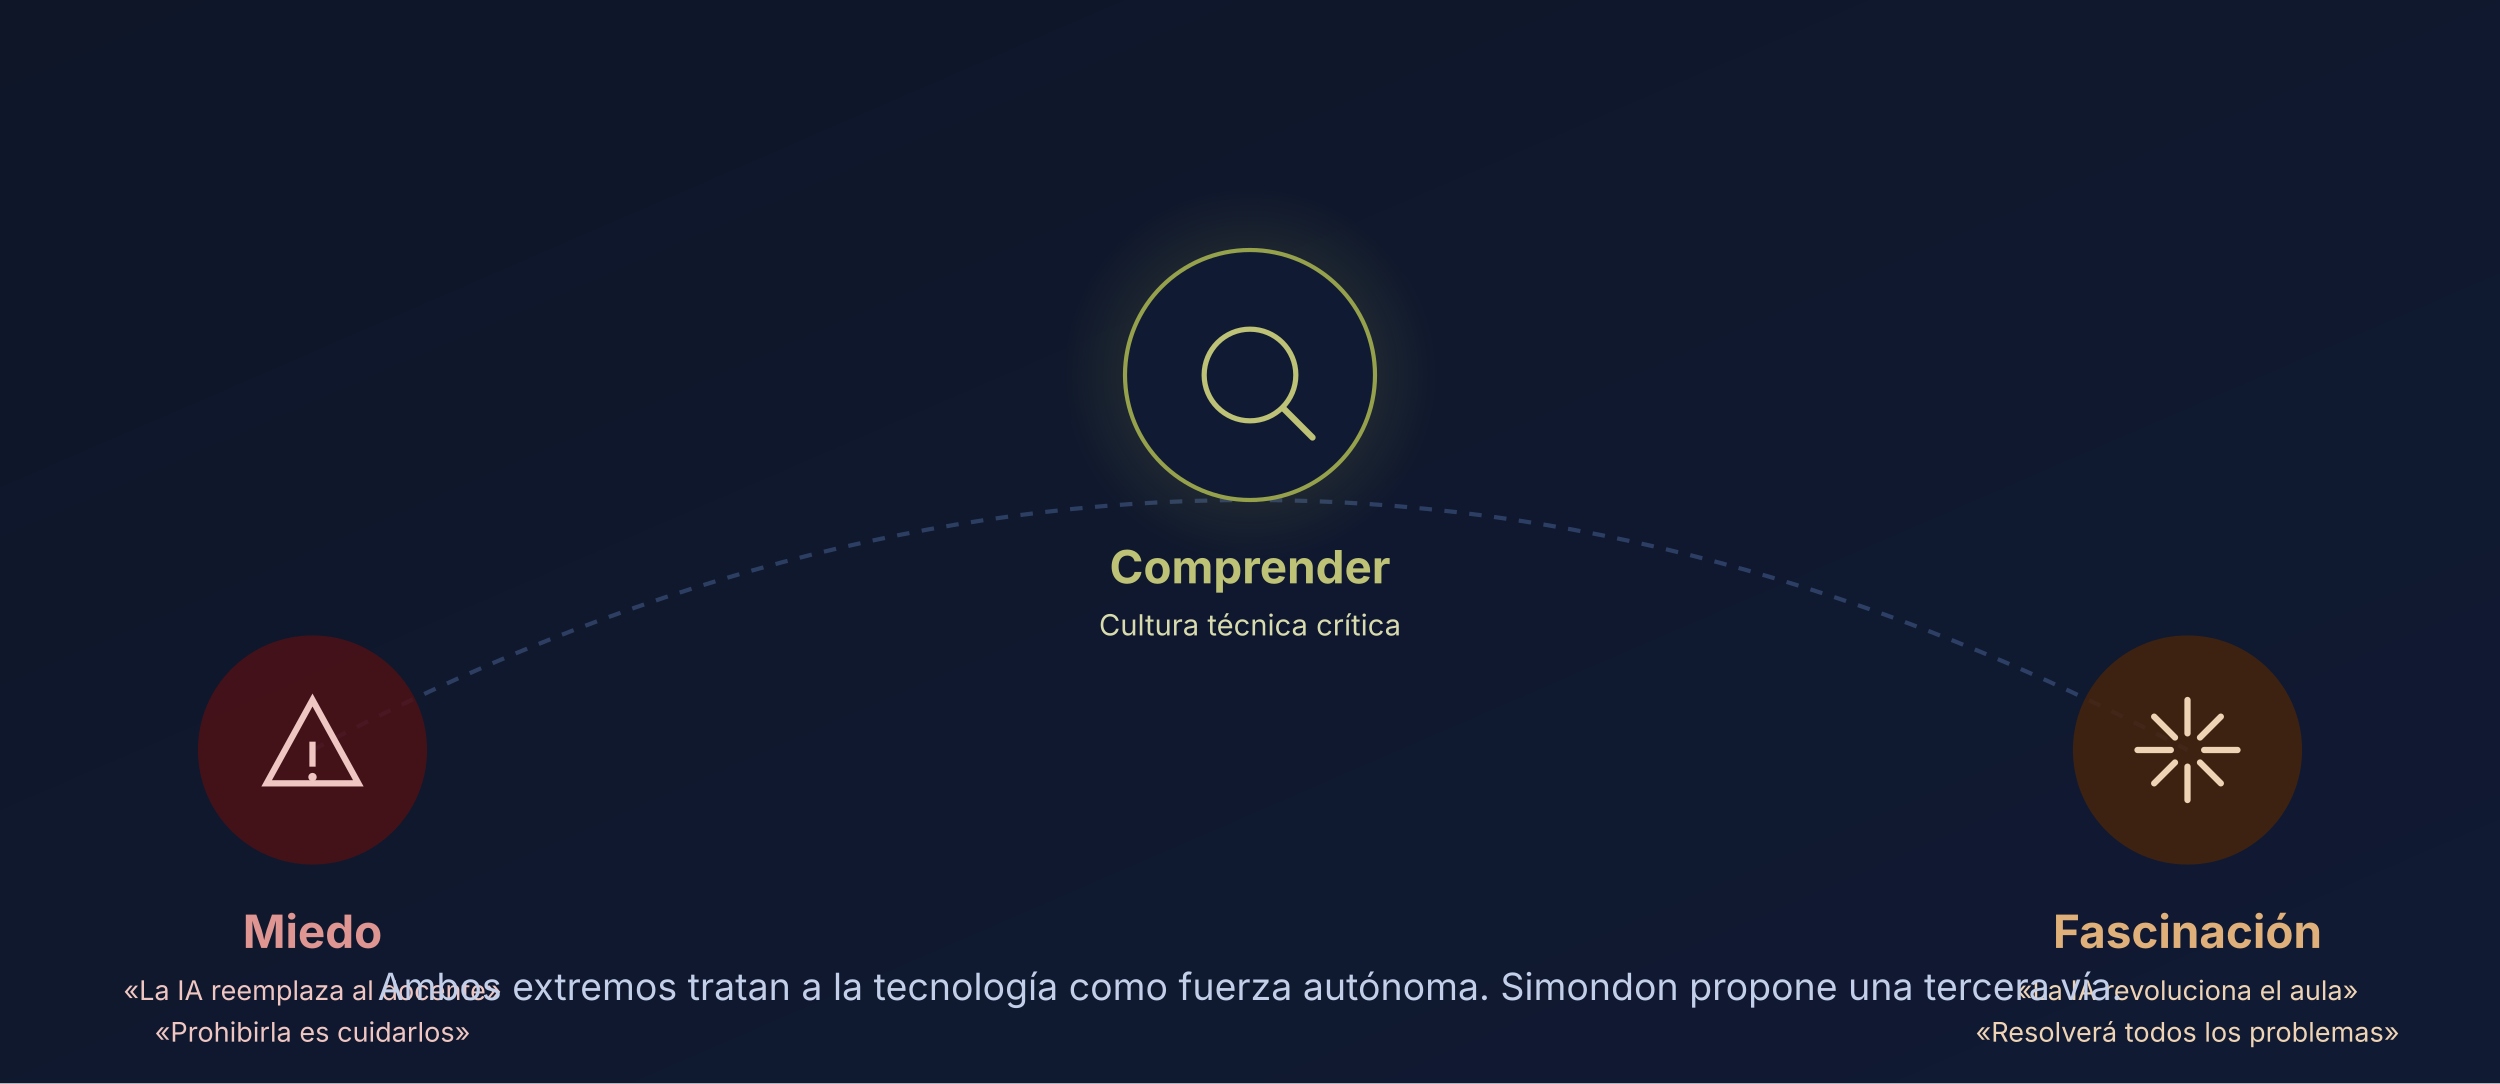
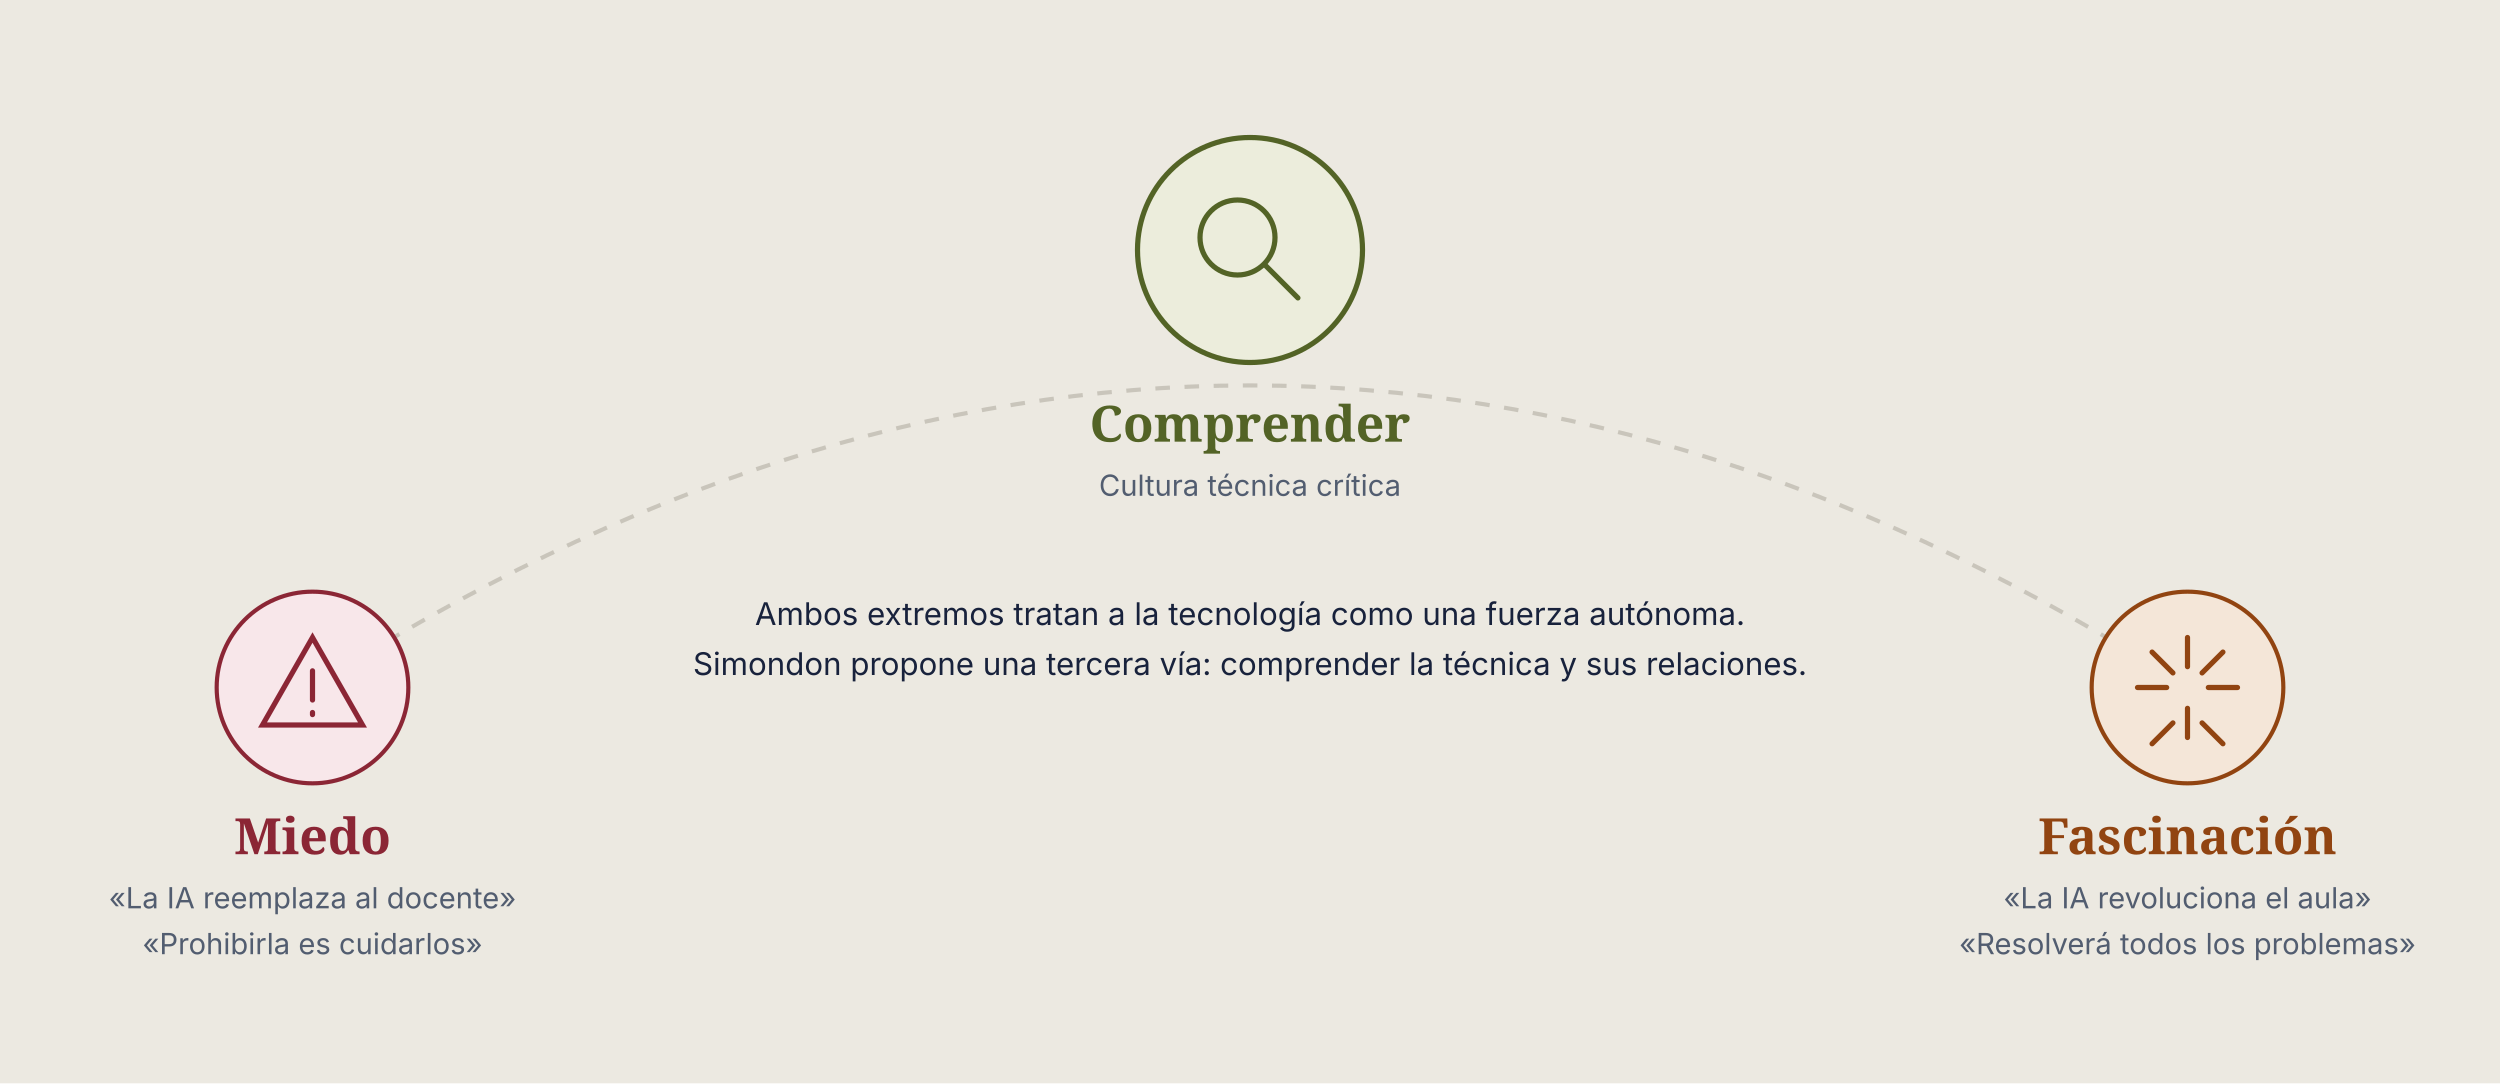
- <svg xmlns="http://www.w3.org/2000/svg" viewBox="0 0 1200 520" role="img" aria-label="Péndulo entre miedo y fascinación por la tecnología, con una tercera vía en el centro: comprender">
-   <defs>
-     <linearGradient id="bgP" x1="0%" y1="0%" x2="100%" y2="100%">
-       <stop offset="0%" stop-color="#0e1628" />
-       <stop offset="100%" stop-color="#101a33" />
-     </linearGradient>
-     <radialGradient id="centerGlow" cx="50%" cy="50%" r="50%">
-       <stop offset="0%" stop-color="#96a14c" stop-opacity="0.3" />
-       <stop offset="100%" stop-color="#96a14c" stop-opacity="0" />
-     </radialGradient>
-   </defs>
-   <rect width="1200" height="520" fill="url(#bgP)" />
-   <path d="M 150 360 Q 600 120 1050 360" fill="none" stroke="#5c7ab4" stroke-opacity="0.4" stroke-width="2" stroke-dasharray="6 6" />
-   <g transform="translate(150,360)">
-     <circle r="55" fill="#4c1015" opacity="0.85" />
-     <path d="M -22 16 L 0 -24 L 22 16 Z" fill="none" stroke="#efc6c2" stroke-width="3" />
-     <line x1="0" y1="-4" x2="0" y2="8" stroke="#efc6c2" stroke-width="3" />
-     <circle cx="0" cy="13" r="2" fill="#efc6c2" />
-     <text y="95" text-anchor="middle" font-family="Inter, sans-serif" font-size="22" font-weight="700" fill="#df9591">Miedo</text>
-     <text y="120" text-anchor="middle" font-family="Inter, sans-serif" font-size="13" fill="#efc6c2">«La IA reemplaza al docente»</text>
-     <text y="140" text-anchor="middle" font-family="Inter, sans-serif" font-size="13" fill="#efc6c2">«Prohibirla es cuidarlos»</text>
-   </g>
-   <g transform="translate(1050,360)">
-     <circle r="55" fill="#45230c" opacity="0.85" />
-     <g stroke="#eed3b4" stroke-width="3" stroke-linecap="round" fill="none">
-       <line x1="0" y1="-24" x2="0" y2="-8" />
-       <line x1="0" y1="8" x2="0" y2="24" />
-       <line x1="-24" y1="0" x2="-8" y2="0" />
-       <line x1="8" y1="0" x2="24" y2="0" />
-       <line x1="-16" y1="-16" x2="-6" y2="-6" />
-       <line x1="6" y1="6" x2="16" y2="16" />
-       <line x1="-16" y1="16" x2="-6" y2="6" />
-       <line x1="6" y1="-6" x2="16" y2="-16" />
-     </g>
-     <text y="95" text-anchor="middle" font-family="Inter, sans-serif" font-size="22" font-weight="700" fill="#dfb079">Fascinación</text>
-     <text y="120" text-anchor="middle" font-family="Inter, sans-serif" font-size="13" fill="#eed3b4">«La IA revoluciona el aula»</text>
-     <text y="140" text-anchor="middle" font-family="Inter, sans-serif" font-size="13" fill="#eed3b4">«Resolverá todos los problemas»</text>
-   </g>
-   <g transform="translate(600,180)">
-     <circle r="90" fill="url(#centerGlow)" />
-     <circle r="60" fill="#101a33" stroke="#96a14c" stroke-width="2" />
-     <circle r="22" fill="none" stroke="#bdc276" stroke-width="2.5" />
-     <line x1="16" y1="16" x2="30" y2="30" stroke="#bdc276" stroke-width="3" stroke-linecap="round" />
-     <text y="100" text-anchor="middle" font-family="Inter, sans-serif" font-size="22" font-weight="700" fill="#bdc276">Comprender</text>
-     <text y="125" text-anchor="middle" font-family="Inter, sans-serif" font-size="14" fill="#d8dbae">Cultura técnica crítica</text>
-   </g>
-   <text x="600" y="480" text-anchor="middle" font-family="Inter, sans-serif" font-size="18" fill="#c3cfe9">
-     Ambos extremos tratan a la tecnología como fuerza autónoma. Simondon propone una tercera vía.
-   </text>
+ <svg xmlns="http://www.w3.org/2000/svg" viewBox="0 0 1200 520" role="img" aria-labelledby="titulo desc">
+   <style>
+     .fig-canvas{fill:var(--udg-c-surface-alt,#ece9e1)}
+     .ink{fill:var(--udg-c-ink,#18223c)}.muted{fill:var(--udg-c-muted,#525d70)}
+     .risk{fill:var(--udg-c-risk,#8b2635)}.risk-tint{fill:var(--udg-c-risk-tint,#f8e7ea);stroke:var(--udg-c-risk,#8b2635);stroke-width:2}
+     .warn{fill:var(--udg-c-warning,#914411)}.warn-tint{fill:var(--udg-c-warning-tint,#f4e6d8);stroke:var(--udg-c-warning,#914411);stroke-width:2}
+     .good{fill:var(--udg-c-good,#536326)}.good-tint{fill:var(--udg-c-good-tint,#eceddc);stroke:var(--udg-c-good,#536326);stroke-width:2.5}
+     .arc{fill:none;stroke:var(--udg-c-line,#c9c5bb);stroke-width:2;stroke-dasharray:7 7}
+     .st-risk{fill:none;stroke:var(--udg-c-risk,#8b2635);stroke-width:2.5;stroke-linecap:round}
+     .st-warn{fill:none;stroke:var(--udg-c-warning,#914411);stroke-width:2.5;stroke-linecap:round}
+     .st-good{fill:none;stroke:var(--udg-c-good,#536326);stroke-width:2.5;stroke-linecap:round}
+     .t1{font:600 24px Newsreader,Georgia,serif}.body{font:400 15px Inter,Arial,sans-serif}.small{font:400 14px Inter,Arial,sans-serif}.lbl{font:700 14px "Archivo Narrow","Arial Narrow",sans-serif;letter-spacing:1.2px}
+   </style>
+   <rect class="fig-canvas" width="1200" height="520" />
+   <path class="arc" d="M150 330Q600 40 1050 330" />
+   <circle class="risk-tint" cx="150" cy="330" r="46" />
+   <path class="st-risk" d="M150 306l24 42h-48z" />
+   <path class="st-risk" d="M150 322v14M150 342v1" />
+   <text class="risk t1" x="150" y="410" text-anchor="middle">Miedo</text>
+   <text class="muted small" x="150" y="436" text-anchor="middle">«La IA reemplaza al docente»</text>
+   <text class="muted small" x="150" y="458" text-anchor="middle">«Prohibirla es cuidarlos»</text>
+   <circle class="warn-tint" cx="1050" cy="330" r="46" />
+   <path class="st-warn" d="M1050 306v14M1050 340v14M1026 330h14M1060 330h14M1033 313l10 10M1057 347l10 10M1067 313l-10 10M1043 347l-10 10" />
+   <text class="warn t1" x="1050" y="410" text-anchor="middle">Fascinación</text>
+   <text class="muted small" x="1050" y="436" text-anchor="middle">«La IA revoluciona el aula»</text>
+   <text class="muted small" x="1050" y="458" text-anchor="middle">«Resolverá todos los problemas»</text>
+   <circle class="good-tint" cx="600" cy="120" r="54" />
+   <circle class="st-good" cx="594" cy="114" r="18" />
+   <path class="st-good" d="M607 127l16 16" />
+   <text class="good t1" x="600" y="212" text-anchor="middle">Comprender</text>
+   <text class="muted small" x="600" y="238" text-anchor="middle">Cultura técnica crítica</text>
+   <text class="ink body" x="600" y="300" text-anchor="middle">Ambos extremos tratan a la tecnología como una fuerza autónoma.</text>
+   <text class="ink body" x="600" y="324" text-anchor="middle">Simondon propone una tercera vía: comprender la técnica y sus relaciones.</text>
</svg>
